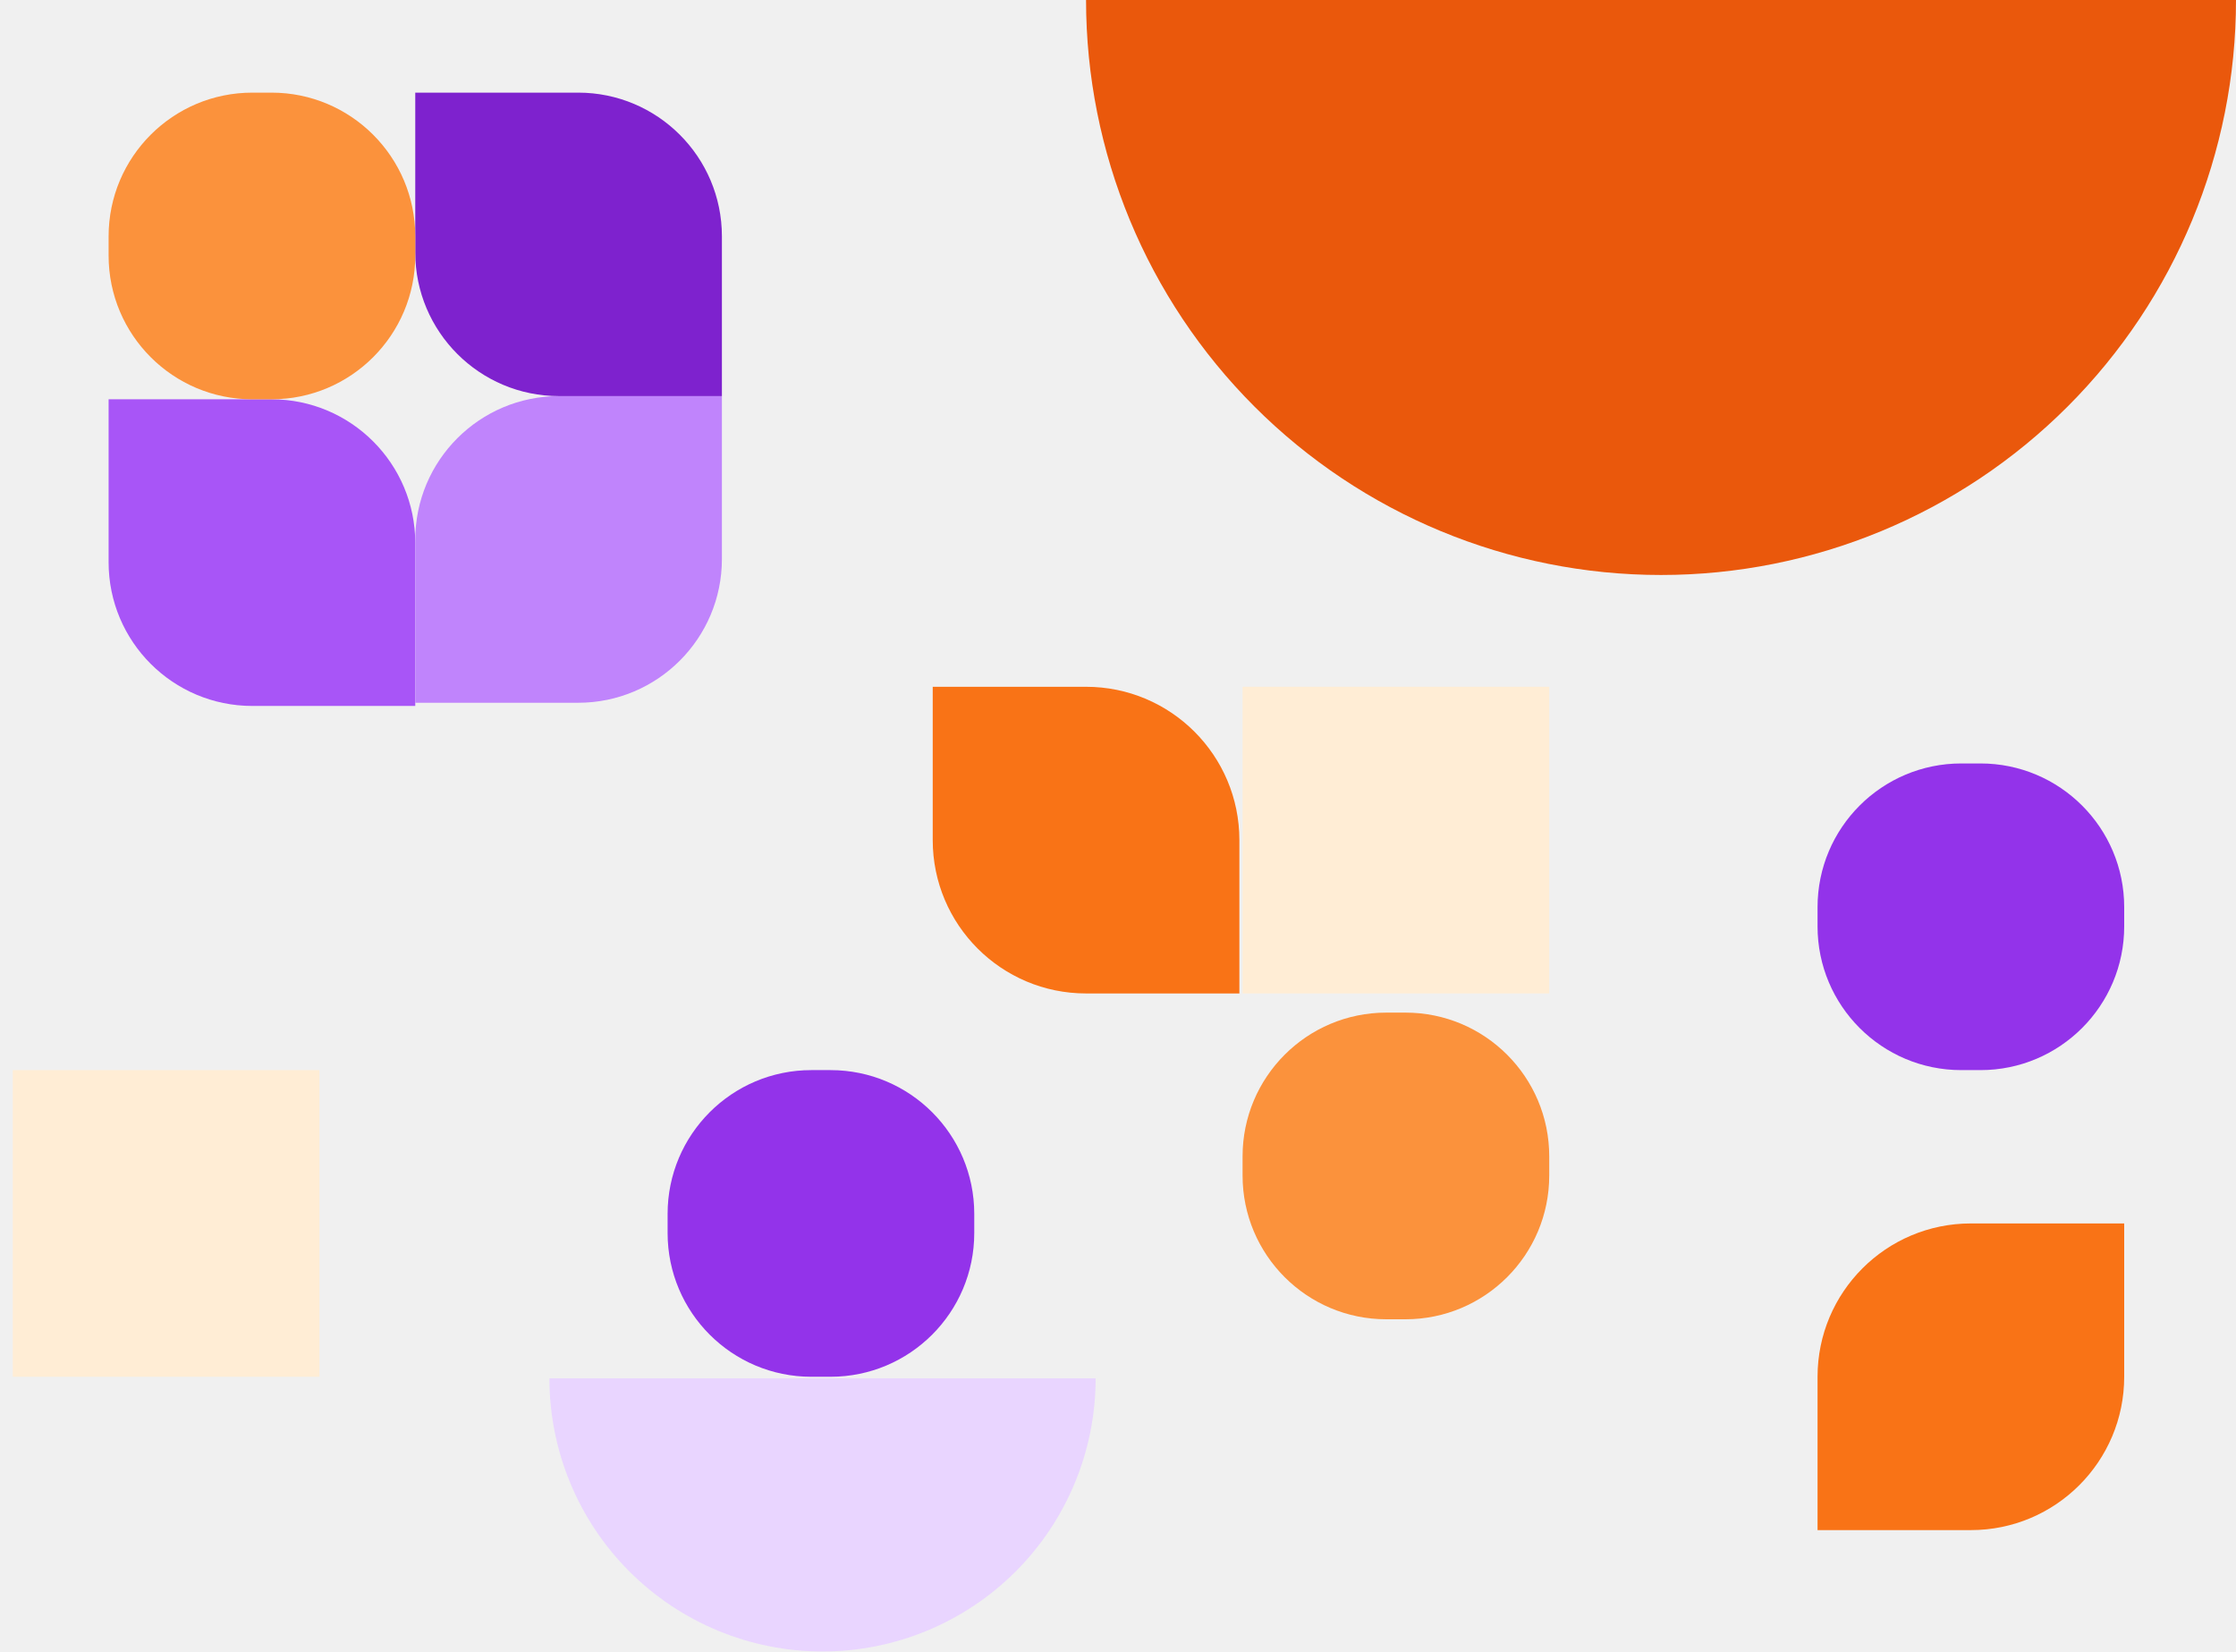
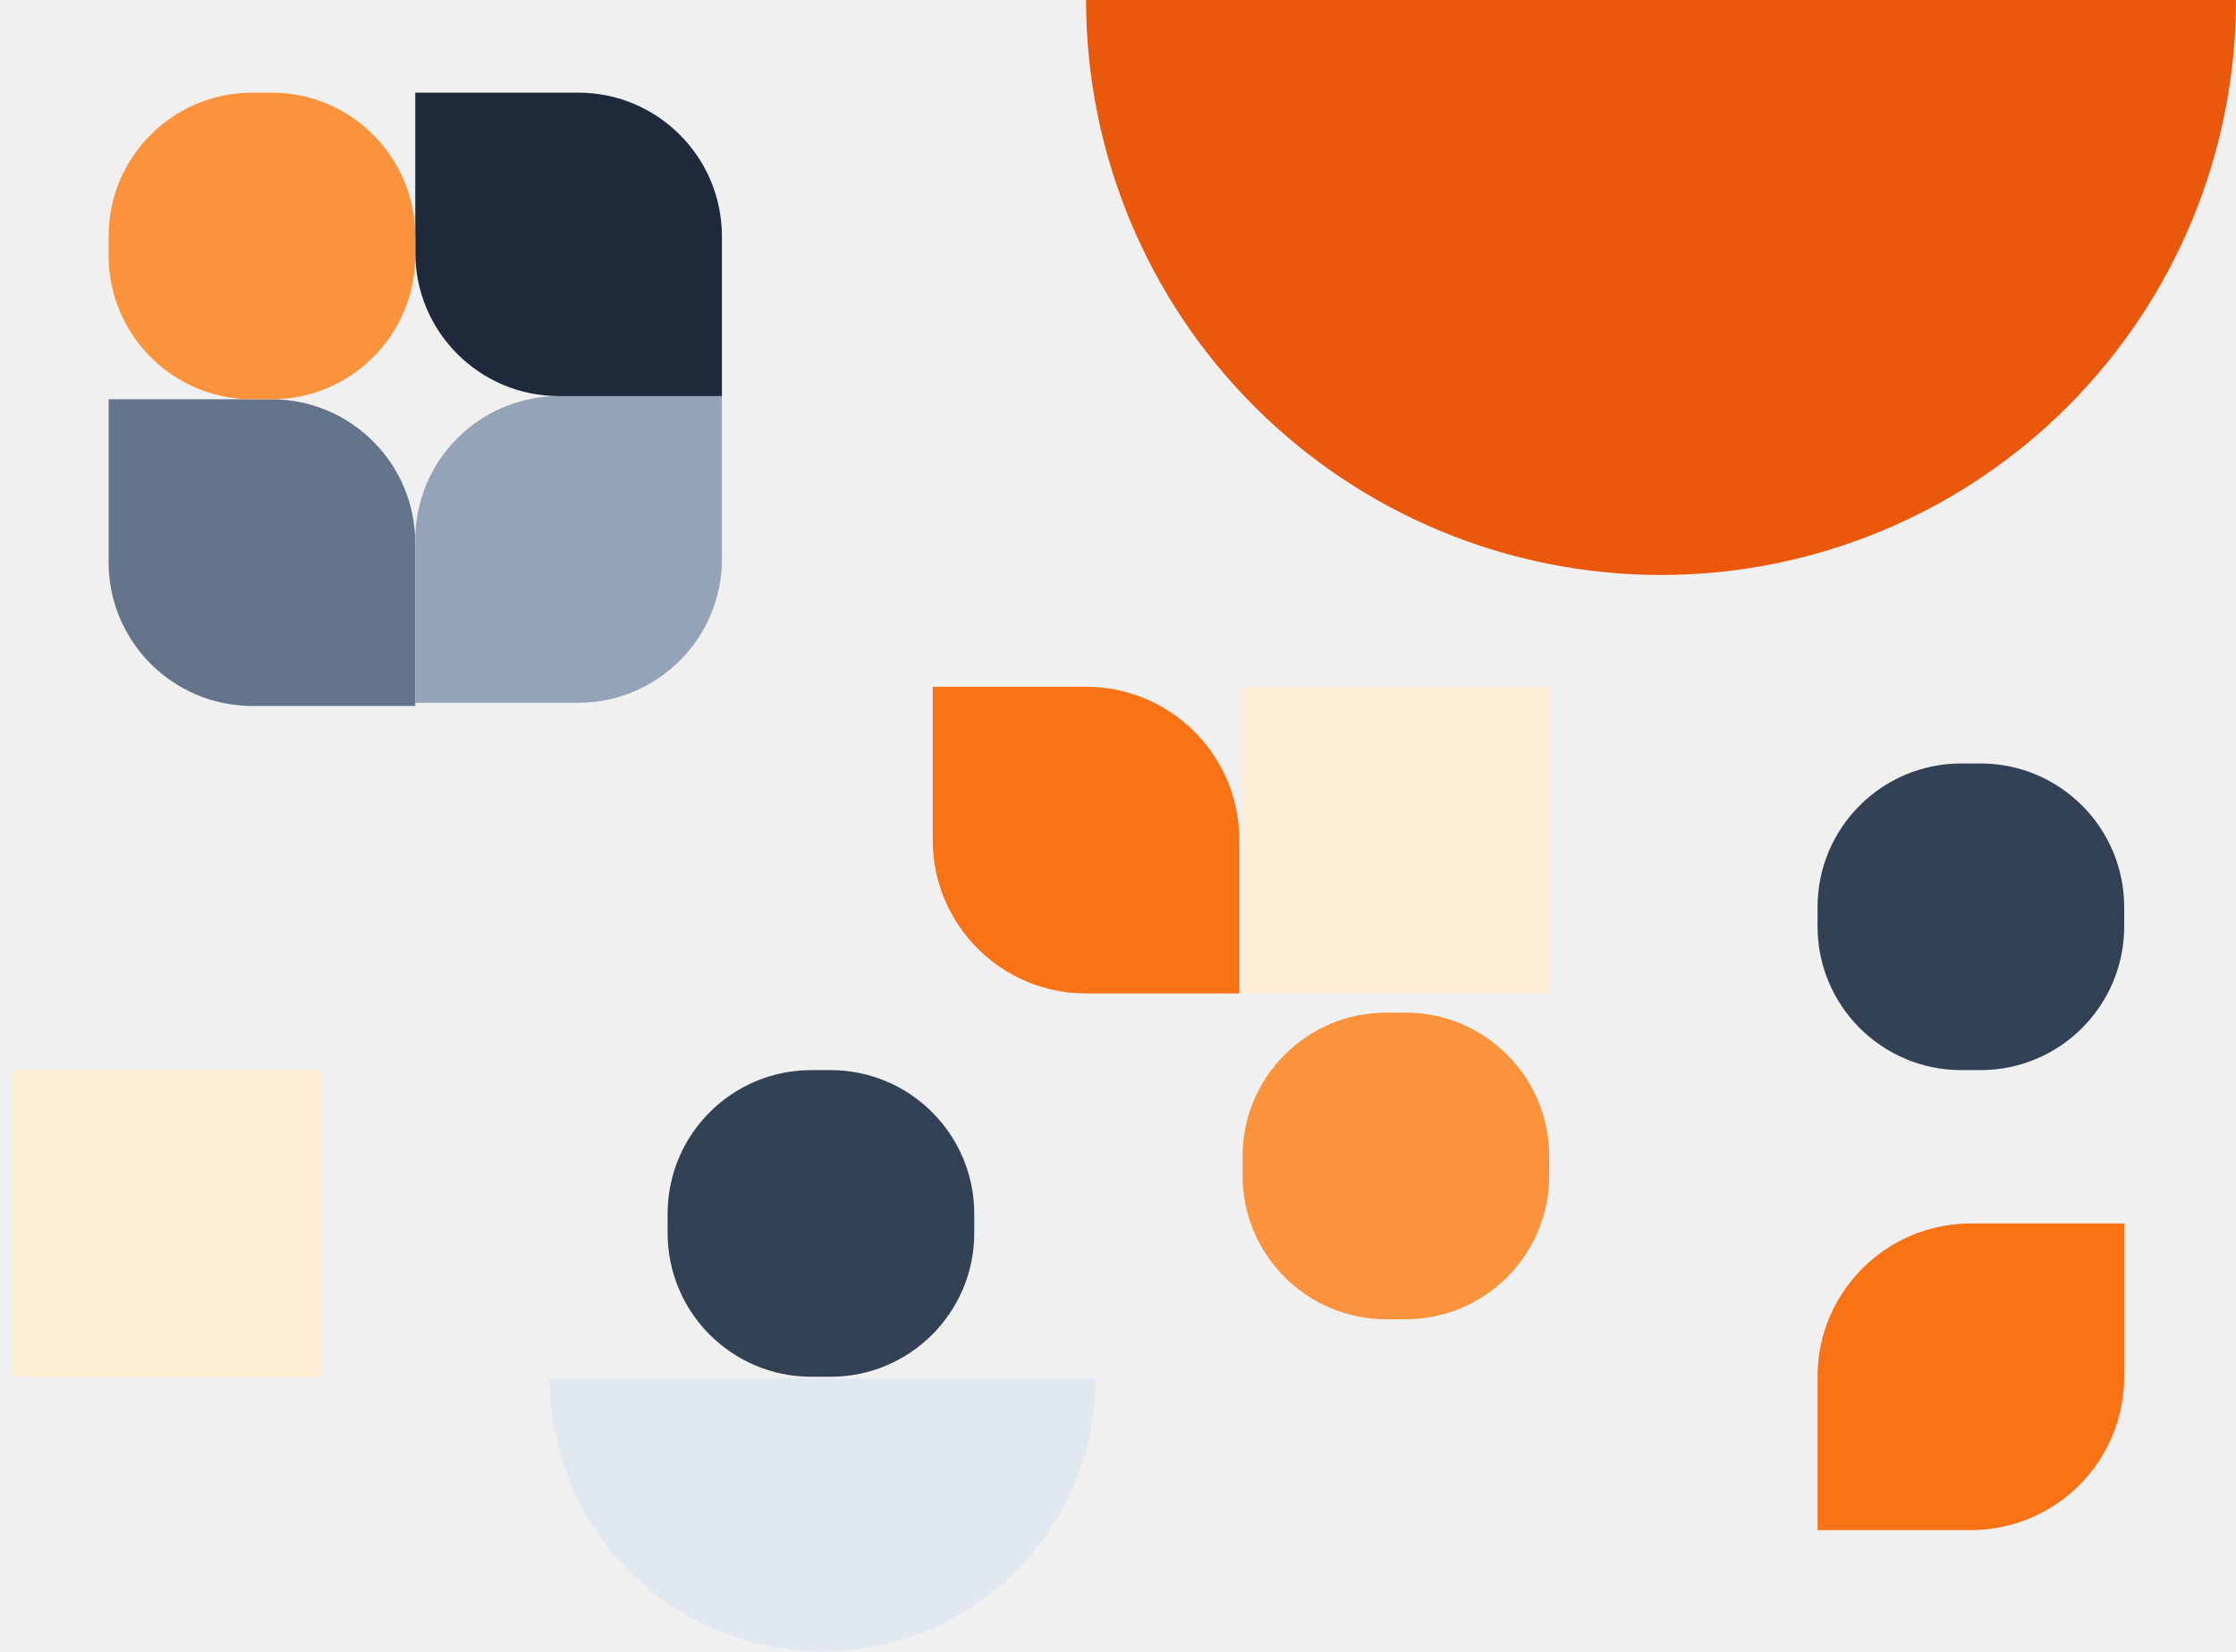
<svg xmlns="http://www.w3.org/2000/svg" width="700" height="517" viewBox="0 0 700 517" fill="none">
  <g clip-path="url(#clip0_132_322)">
    <rect width="96" height="96" transform="matrix(-1 0 0 1 100 335)" fill="#FFEDD5" />
    <rect x="389" y="215" width="96" height="96" fill="#FFEDD5" />
-     <rect width="96" height="96" rx="45" transform="matrix(-1 0 0 1 305 335)" fill="#9333EA" />
-     <rect x="569" y="239" width="96" height="96" rx="45" fill="#9333EA" />
-     <path d="M130 170C130 145.147 109.853 125 85 125H34V176C34 200.853 54.147 221 79 221H130V170Z" fill="#A855F7" />
-     <path d="M172 431.5C172 454.176 181.008 475.923 197.042 491.958C213.077 507.992 234.824 517 257.5 517C280.176 517 301.923 507.992 317.958 491.958C333.992 475.923 343 454.176 343 431.5L257.5 431.5L172 431.5Z" fill="#E9D5FF" />
-     <path d="M175 124C150.147 124 130 144.147 130 169L130 220L181 220C205.853 220 226 199.853 226 175L226 124L175 124Z" fill="#C084FC" />
-     <path d="M175 124C150.147 124 130 103.853 130 79L130 29L181 29C205.853 29 226 49.147 226 74L226 124L175 124Z" fill="#7E22CE" />
+     <rect width="96" height="96" rx="45" transform="matrix(-1 0 0 1 305 335)" fill="#334155" />
+     <rect x="569" y="239" width="96" height="96" rx="45" fill="#334155" />
+     <path d="M130 170C130 145.147 109.853 125 85 125H34V176C34 200.853 54.147 221 79 221H130V170Z" fill="#64748b" />
+     <path d="M172 431.5C172 454.176 181.008 475.923 197.042 491.958C213.077 507.992 234.824 517 257.5 517C280.176 517 301.923 507.992 317.958 491.958C333.992 475.923 343 454.176 343 431.5L257.5 431.5L172 431.5Z" fill="#e2e8f0" />
+     <path d="M175 124C150.147 124 130 144.147 130 169L130 220L181 220C205.853 220 226 199.853 226 175L226 124L175 124Z" fill="#94a3b8" />
+     <path d="M175 124C150.147 124 130 103.853 130 79L130 29L181 29C205.853 29 226 49.147 226 74L226 124L175 124Z" fill="#1e293b" />
    <path d="M665 383H617C590.49 383 569 404.49 569 431V479H617C643.51 479 665 457.51 665 431V383Z" fill="#F97316" />
    <rect x="389" y="317" width="96" height="96" rx="45" fill="#FB923C" />
    <path d="M700 1.2161e-05C700 47.739 681.036 93.523 647.279 127.279C613.523 161.036 567.739 180 520 180C472.261 180 426.477 161.036 392.721 127.279C358.964 93.523 340 47.739 340 8.36842e-05L520 2.14648e-06L700 1.2161e-05Z" fill="#EA580C" />
    <rect x="34" y="29" width="96" height="96" rx="45" fill="#FB923C" />
    <path d="M292 215H340C366.51 215 388 236.49 388 263V311H340C313.49 311 292 289.51 292 263V215Z" fill="#F97316" />
  </g>
  <defs>
    <clipPath id="clip0_132_322">
      <rect width="700" height="517" fill="white" />
    </clipPath>
  </defs>
</svg>
